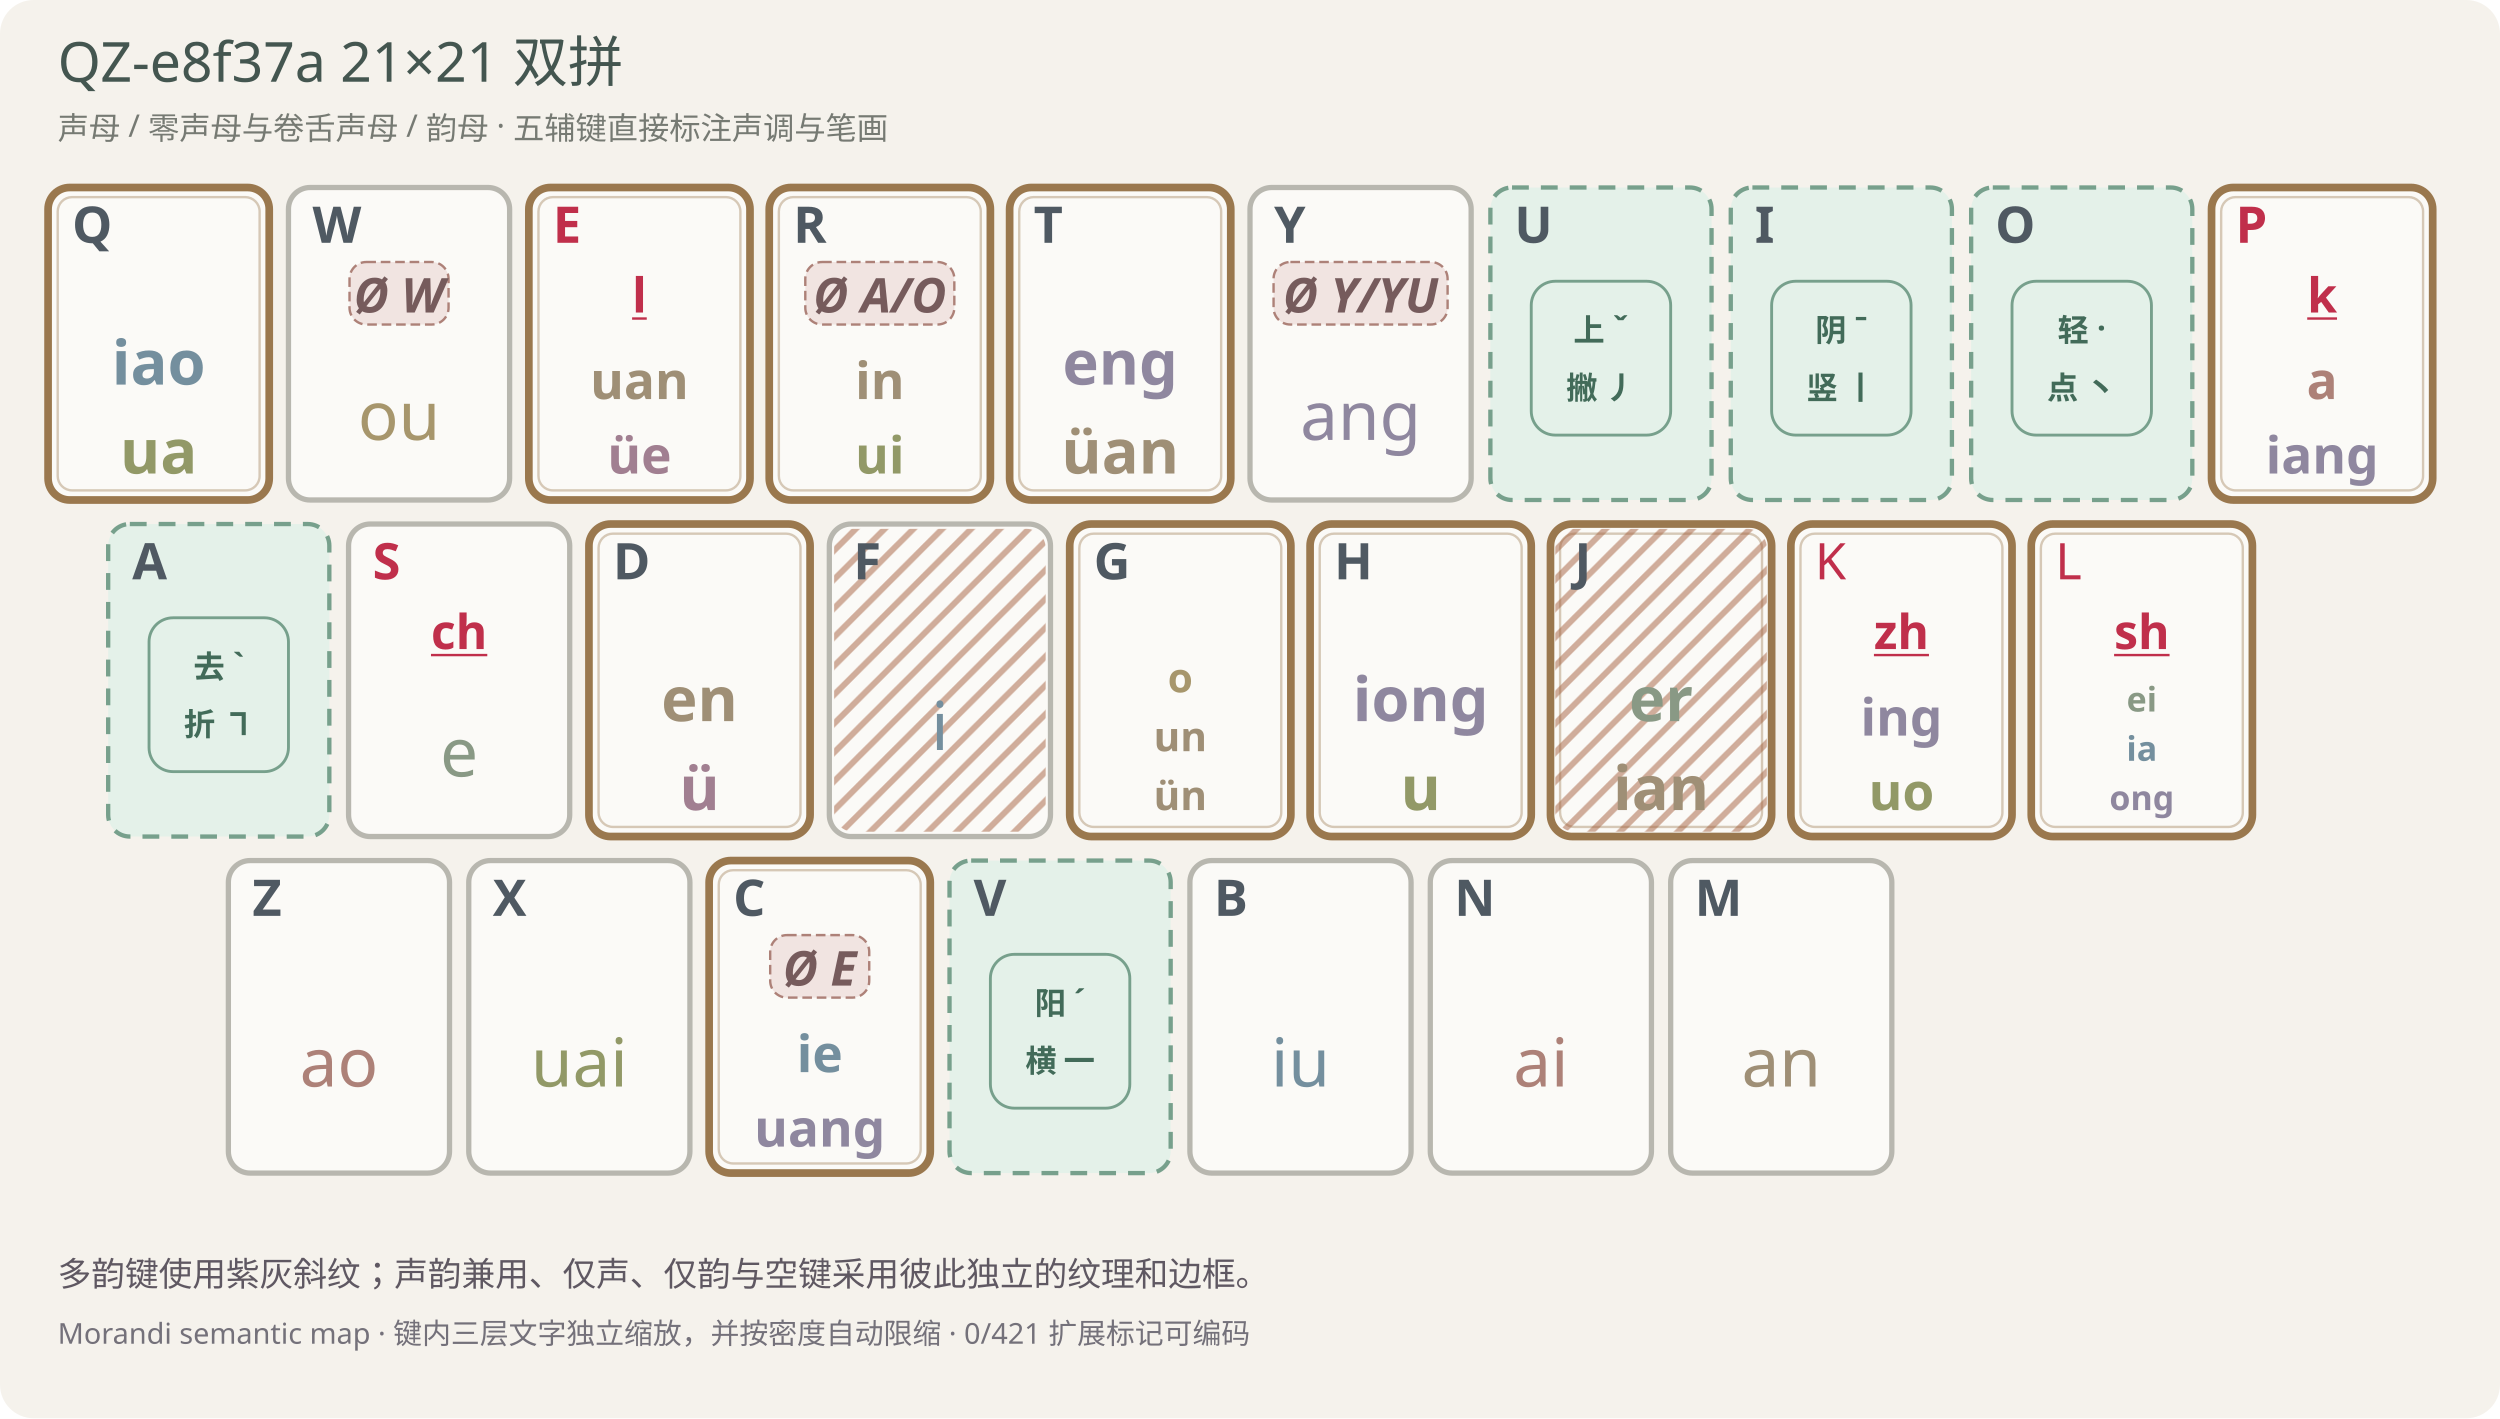
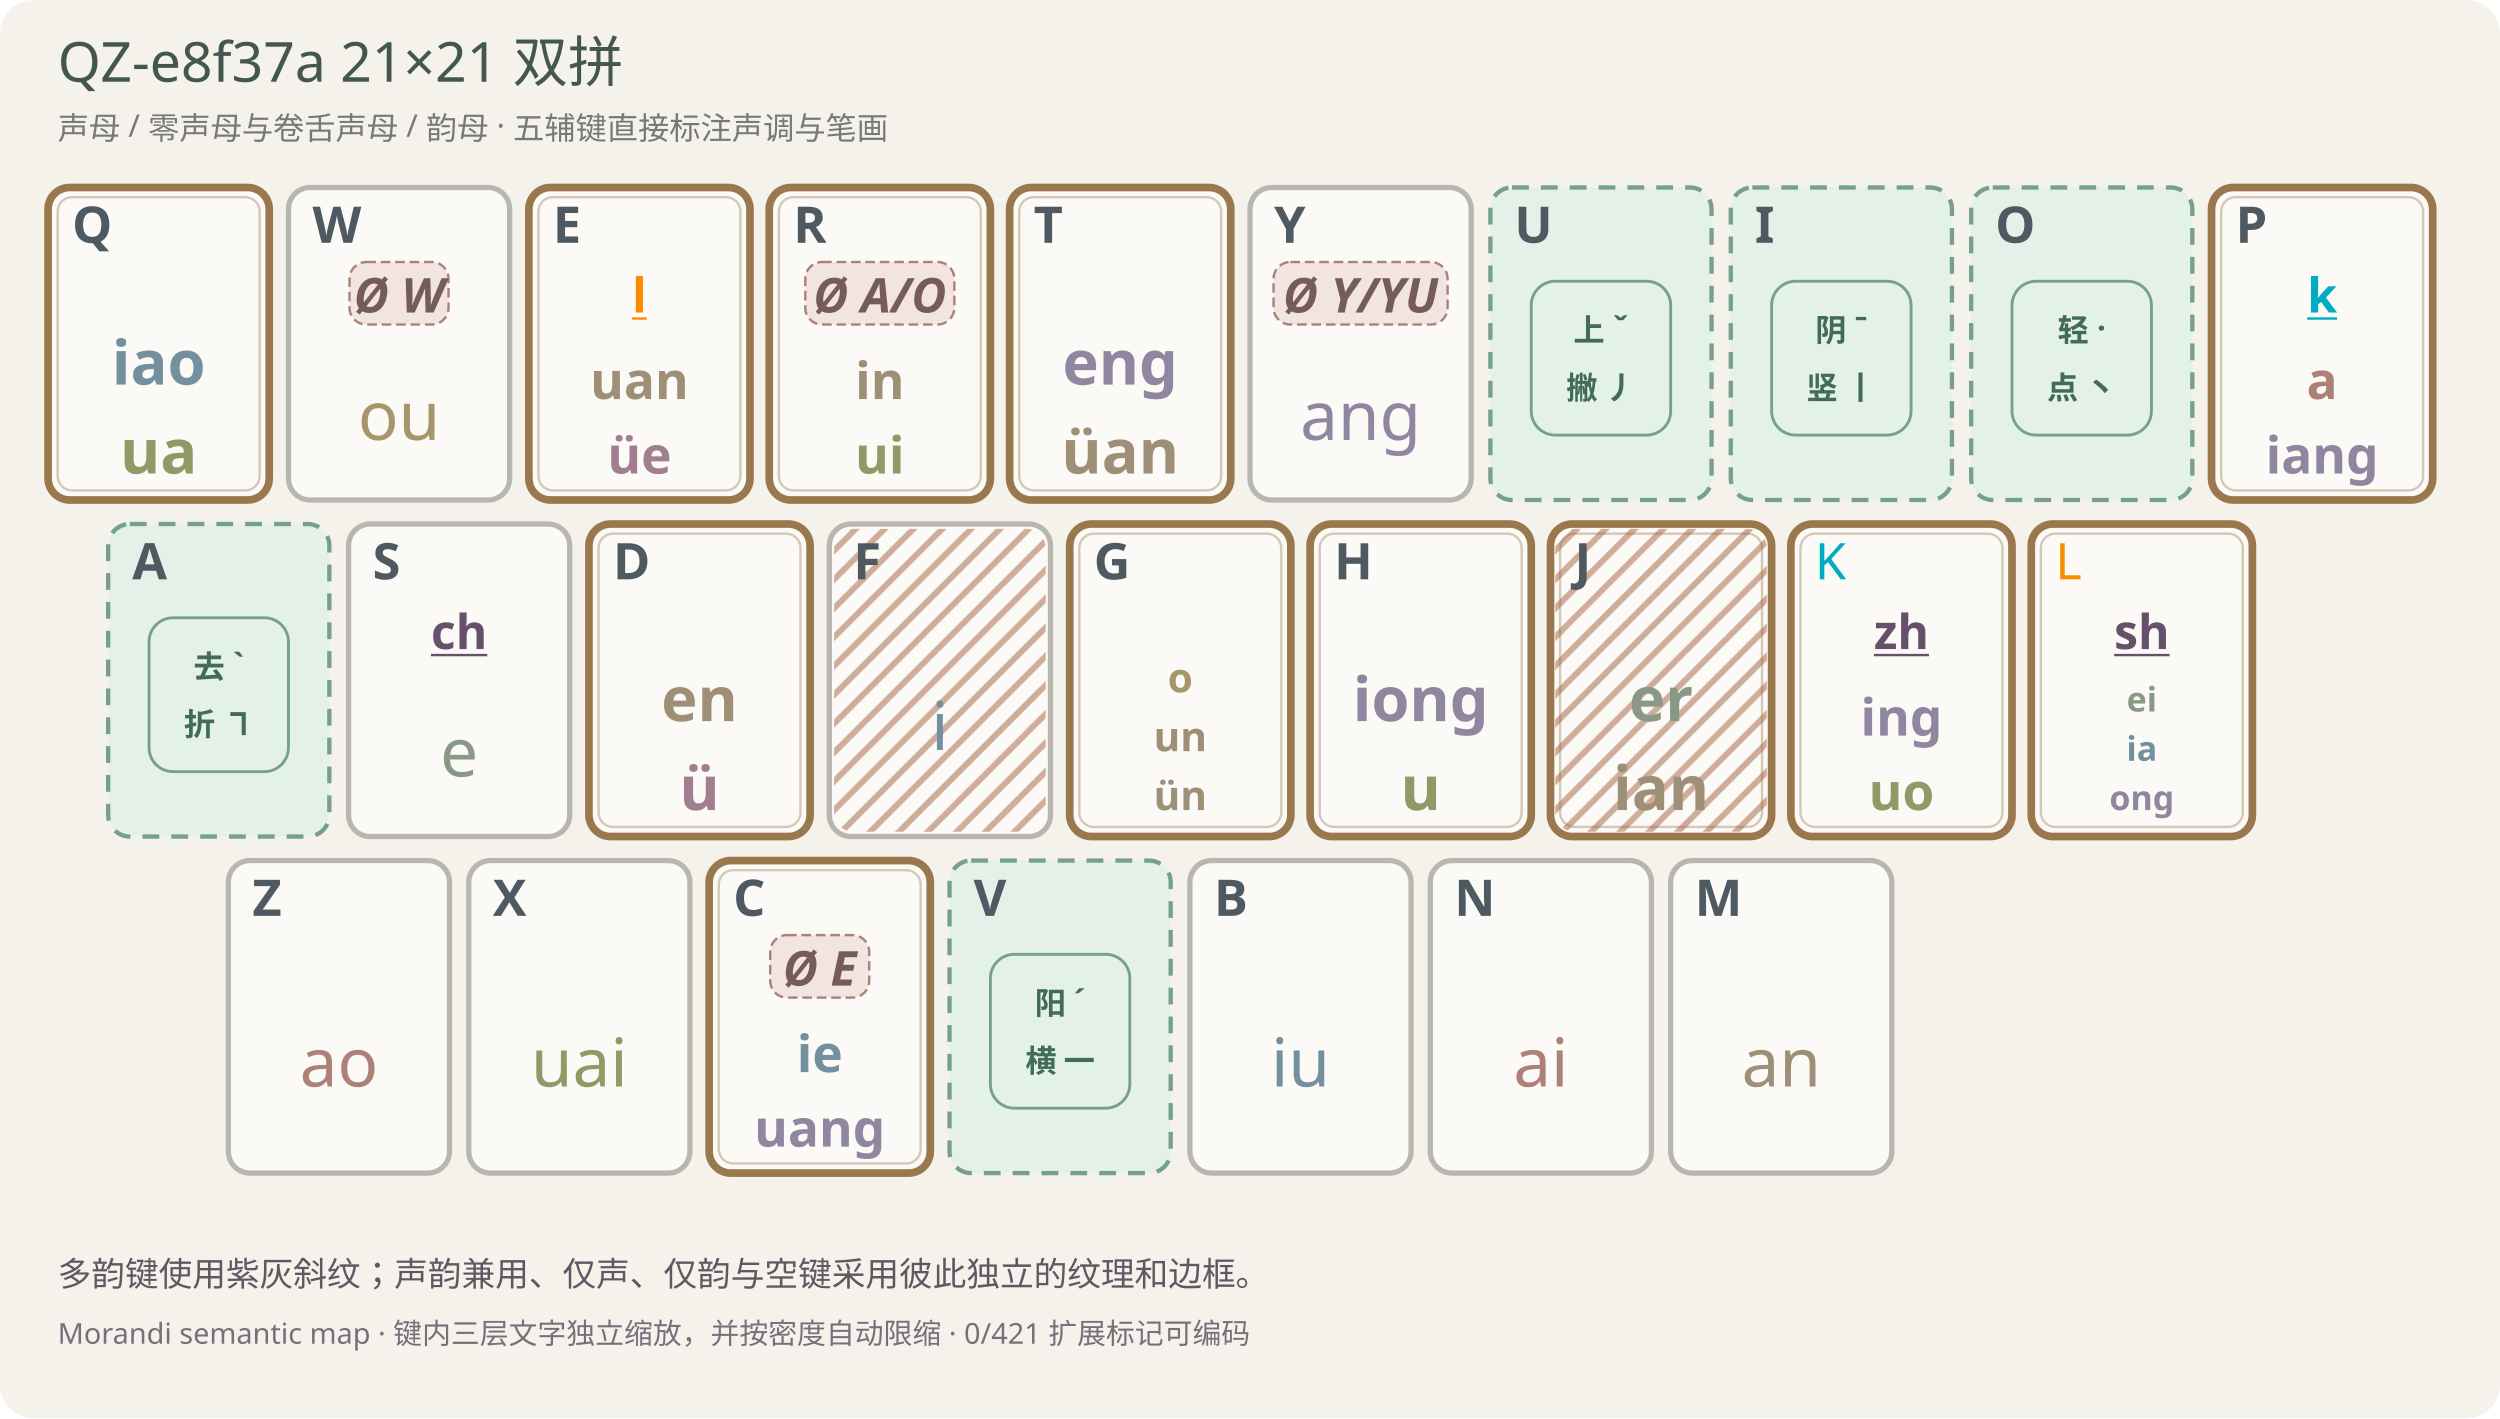
<svg xmlns="http://www.w3.org/2000/svg" class="keysvg nf4-keysvg" viewBox="0 0 1040 590" role="img" aria-labelledby="title desc">
  <defs>
    <pattern id="nf4-both" width="12" height="12" patternUnits="userSpaceOnUse">
      <rect width="12" height="12" fill="#fbfaf7" />
    </pattern>
    <pattern id="nf4-ionly" width="9" height="9" patternUnits="userSpaceOnUse">
      <rect width="9" height="9" fill="#e3eef4" />
      <path d="M2 0V9M7 0V9" stroke="#7399ad" stroke-opacity=".18" />
    </pattern>
    <pattern id="nf4-ronly" width="10" height="10" patternUnits="userSpaceOnUse">
      <rect width="10" height="10" fill="#f6ebd6" />
      <circle cx="3" cy="3" r="1.15" fill="#b39253" fill-opacity=".3" />
    </pattern>
    <pattern id="nf4-none" width="10" height="10" patternUnits="userSpaceOnUse">
      <rect width="10" height="10" fill="#eeece8" />
      <path d="M0 10L10 0" stroke="#aaa6a4" stroke-opacity=".14" />
    </pattern>
    <pattern id="nf4-multi" width="9" height="9" patternUnits="userSpaceOnUse">
      <rect width="9" height="9" fill="#f8efe2" />
      <path d="M-2 2L2-2M0 9L9 0M7 11L11 7" stroke="#9a784e" stroke-width="1.6" stroke-opacity=".27" />
    </pattern>
    <pattern id="nf4-anchor" width="12" height="12" patternUnits="userSpaceOnUse">
      <path d="M-3 3L3-3M0 12L12 0M9 15L15 9" stroke="#a05b37" stroke-width="2.5" stroke-opacity=".48" />
    </pattern>
  </defs>
  <rect width="1040" height="590" rx="14" fill="#f5f2ec" />
  <text x="24" y="34" fill="#445650" font-size="23" font-family="sans-serif">QZ-e8f37a 21×21 双拼</text>
  <text x="24" y="58" fill="#767a73" font-size="13" font-family="sans-serif">声母 / 零声母与卷舌声母 / 韵母 · 五辅键直接标注声调与笔画</text>
  <g data-key="Q">
    <clipPath id="nf4clip0">
      <rect x="23" y="81" width="86" height="124" rx="7" />
    </clipPath>
    <rect x="20" y="78" width="92" height="130" rx="9" fill="#fbfaf7" stroke="#9a784e" stroke-width="3.2" />
    <rect x="24" y="82" width="84" height="122" rx="6" fill="none" stroke="#9a784e" stroke-opacity=".38" />
    <g clip-path="url(#nf4clip0)">
      <text x="30" y="101" font-family="sans-serif" font-size="21" fill="#4f5962" font-weight="800">Q</text>
      <text x="66" y="160" text-anchor="middle" font-family="sans-serif" font-size="25.53" font-weight="650" fill="#748f9e">iao</text>
      <text x="66" y="197" text-anchor="middle" font-family="sans-serif" font-size="25.53" font-weight="650" fill="#929967">ua</text>
    </g>
  </g>
  <g data-key="W">
    <clipPath id="nf4clip1">
      <rect x="123" y="81" width="86" height="124" rx="7" />
    </clipPath>
    <rect x="120" y="78" width="92" height="130" rx="9" fill="#fbfaf7" stroke="#b8b7af" stroke-width="2.2" />
    <g clip-path="url(#nf4clip1)">
      <text x="130" y="101" font-family="sans-serif" font-size="21" fill="#4f5962" font-weight="800">W</text>
      <rect x="145.4" y="109" width="41.2" height="26" rx="7" fill="#f1e4e1" stroke="#ad8178" stroke-dasharray="4 2" />
      <text x="166" y="130" text-anchor="middle" font-family="sans-serif" font-size="20" font-weight="700" font-style="italic" fill="#765b5c">Ø W</text>
      <text x="166" y="183" text-anchor="middle" font-family="sans-serif" font-size="28" font-weight="540" fill="#a7966c">ou</text>
    </g>
  </g>
  <g data-key="E">
    <clipPath id="nf4clip2">
      <rect x="223" y="81" width="86" height="124" rx="7" />
    </clipPath>
    <rect x="220" y="78" width="92" height="130" rx="9" fill="#fbfaf7" stroke="#9a784e" stroke-width="3.2" />
    <rect x="224" y="82" width="84" height="122" rx="6" fill="none" stroke="#9a784e" stroke-opacity=".38" />
    <g clip-path="url(#nf4clip2)">
-       <text x="230" y="101" font-family="sans-serif" font-size="21" fill="#c02f4b" font-weight="800">E</text>
-       <text x="266" y="130" text-anchor="middle" font-family="sans-serif" font-size="20" font-weight="700" class="pub-nonidentity" text-decoration="underline" fill="#c02f4b">l</text>
+       <text x="230" y="101" font-family="sans-serif" font-size="21" fill="#4f5962" font-weight="800">E</text>
+       <text x="266" y="130" text-anchor="middle" font-family="sans-serif" font-size="20" font-weight="700" class="pub-nonidentity" text-decoration="underline" fill="#fb8c00">l</text>
      <text x="266" y="166" text-anchor="middle" font-family="sans-serif" font-size="21.39" font-weight="650" fill="#9f8f76">uan</text>
      <text x="266" y="197" text-anchor="middle" font-family="sans-serif" font-size="21.39" font-weight="650" fill="#a17f91">üe</text>
    </g>
  </g>
  <g data-key="R">
    <clipPath id="nf4clip3">
      <rect x="323" y="81" width="86" height="124" rx="7" />
    </clipPath>
    <rect x="320" y="78" width="92" height="130" rx="9" fill="#fbfaf7" stroke="#9a784e" stroke-width="3.2" />
    <rect x="324" y="82" width="84" height="122" rx="6" fill="none" stroke="#9a784e" stroke-opacity=".38" />
    <g clip-path="url(#nf4clip3)">
      <text x="330" y="101" font-family="sans-serif" font-size="21" fill="#4f5962" font-weight="800">R</text>
      <rect x="335" y="109" width="62" height="26" rx="7" fill="#f1e4e1" stroke="#ad8178" stroke-dasharray="4 2" />
      <text x="366" y="130" text-anchor="middle" font-family="sans-serif" font-size="20" font-weight="700" font-style="italic" fill="#765b5c">Ø A/O</text>
      <text x="366" y="166" text-anchor="middle" font-family="sans-serif" font-size="21.39" font-weight="650" fill="#9f8f76">in</text>
      <text x="366" y="197" text-anchor="middle" font-family="sans-serif" font-size="21.39" font-weight="650" fill="#929967">ui</text>
    </g>
  </g>
  <g data-key="T">
    <clipPath id="nf4clip4">
      <rect x="423" y="81" width="86" height="124" rx="7" />
    </clipPath>
    <rect x="420" y="78" width="92" height="130" rx="9" fill="#fbfaf7" stroke="#9a784e" stroke-width="3.2" />
    <rect x="424" y="82" width="84" height="122" rx="6" fill="none" stroke="#9a784e" stroke-opacity=".38" />
    <g clip-path="url(#nf4clip4)">
      <text x="430" y="101" font-family="sans-serif" font-size="21" fill="#4f5962" font-weight="800">T</text>
      <text x="466" y="160" text-anchor="middle" font-family="sans-serif" font-size="25.53" font-weight="650" fill="#8f879f">eng</text>
      <text x="466" y="197" text-anchor="middle" font-family="sans-serif" font-size="25.53" font-weight="650" fill="#9f8f76">üan</text>
    </g>
  </g>
  <g data-key="Y">
    <clipPath id="nf4clip5">
      <rect x="523" y="81" width="86" height="124" rx="7" />
    </clipPath>
    <rect x="520" y="78" width="92" height="130" rx="9" fill="#fbfaf7" stroke="#b8b7af" stroke-width="2.2" />
    <g clip-path="url(#nf4clip5)">
      <text x="530" y="101" font-family="sans-serif" font-size="21" fill="#4f5962" font-weight="800">Y</text>
      <rect x="529.8" y="109" width="72.4" height="26" rx="7" fill="#f1e4e1" stroke="#ad8178" stroke-dasharray="4 2" />
      <text x="566" y="130" text-anchor="middle" font-family="sans-serif" font-size="20" font-weight="700" font-style="italic" fill="#765b5c">Ø Y/YU</text>
      <text x="566" y="183" text-anchor="middle" font-family="sans-serif" font-size="28" font-weight="540" fill="#8f879f">ang</text>
    </g>
  </g>
  <g data-key="U">
    <clipPath id="nf4clip6">
      <rect x="623" y="81" width="86" height="124" rx="7" />
    </clipPath>
    <rect x="620" y="78" width="92" height="130" rx="9" fill="#e4f1e9" stroke="#77a08c" stroke-width="1.8" stroke-dasharray="7 5" />
    <g clip-path="url(#nf4clip6)">
      <text x="630" y="101" font-family="sans-serif" font-size="21" fill="#4f5962" font-weight="800">U</text>
      <rect x="637" y="117" width="58" height="64" rx="10" fill="#e4f1e9" stroke="#77a08c" stroke-width="1.2" />
      <text x="666" y="142" text-anchor="middle" font-family="sans-serif" font-size="13" fill="#426b59" font-weight="750">上 ˇ</text>
      <text x="666" y="166" text-anchor="middle" font-family="sans-serif" font-size="13" fill="#426b59" font-weight="750">撇 丿</text>
    </g>
  </g>
  <g data-key="I">
    <clipPath id="nf4clip7">
      <rect x="723" y="81" width="86" height="124" rx="7" />
    </clipPath>
    <rect x="720" y="78" width="92" height="130" rx="9" fill="#e4f1e9" stroke="#77a08c" stroke-width="1.8" stroke-dasharray="7 5" />
    <g clip-path="url(#nf4clip7)">
      <text x="730" y="101" font-family="sans-serif" font-size="21" fill="#4f5962" font-weight="800">I</text>
      <rect x="737" y="117" width="58" height="64" rx="10" fill="#e4f1e9" stroke="#77a08c" stroke-width="1.2" />
      <text x="766" y="142" text-anchor="middle" font-family="sans-serif" font-size="13" fill="#426b59" font-weight="750">阴 ˉ</text>
      <text x="766" y="166" text-anchor="middle" font-family="sans-serif" font-size="13" fill="#426b59" font-weight="750">竖 丨</text>
    </g>
  </g>
  <g data-key="O">
    <clipPath id="nf4clip8">
      <rect x="823" y="81" width="86" height="124" rx="7" />
    </clipPath>
    <rect x="820" y="78" width="92" height="130" rx="9" fill="#e4f1e9" stroke="#77a08c" stroke-width="1.8" stroke-dasharray="7 5" />
    <g clip-path="url(#nf4clip8)">
      <text x="830" y="101" font-family="sans-serif" font-size="21" fill="#4f5962" font-weight="800">O</text>
      <rect x="837" y="117" width="58" height="64" rx="10" fill="#e4f1e9" stroke="#77a08c" stroke-width="1.2" />
      <text x="866" y="142" text-anchor="middle" font-family="sans-serif" font-size="13" fill="#426b59" font-weight="750">轻 ·</text>
      <text x="866" y="166" text-anchor="middle" font-family="sans-serif" font-size="13" fill="#426b59" font-weight="750">点 丶</text>
    </g>
  </g>
  <g data-key="P">
    <clipPath id="nf4clip9">
      <rect x="923" y="81" width="86" height="124" rx="7" />
    </clipPath>
    <rect x="920" y="78" width="92" height="130" rx="9" fill="#fbfaf7" stroke="#9a784e" stroke-width="3.2" />
    <rect x="924" y="82" width="84" height="122" rx="6" fill="none" stroke="#9a784e" stroke-opacity=".38" />
    <g clip-path="url(#nf4clip9)">
-       <text x="930" y="101" font-family="sans-serif" font-size="21" fill="#c02f4b" font-weight="800">P</text>
-       <text x="966" y="130" text-anchor="middle" font-family="sans-serif" font-size="20" font-weight="700" class="pub-nonidentity" text-decoration="underline" fill="#c02f4b">k</text>
+       <text x="930" y="101" font-family="sans-serif" font-size="21" fill="#4f5962" font-weight="800">P</text>
+       <text x="966" y="130" text-anchor="middle" font-family="sans-serif" font-size="20" font-weight="700" class="pub-nonidentity" text-decoration="underline" fill="#00acc1">k</text>
      <text x="966" y="166" text-anchor="middle" font-family="sans-serif" font-size="21.39" font-weight="650" fill="#ad8178">a</text>
      <text x="966" y="197" text-anchor="middle" font-family="sans-serif" font-size="21.39" font-weight="650" fill="#8f879f">iang</text>
    </g>
  </g>
  <g data-key="A">
    <clipPath id="nf4clip13">
      <rect x="48" y="221" width="86" height="124" rx="7" />
    </clipPath>
    <rect x="45" y="218" width="92" height="130" rx="9" fill="#e4f1e9" stroke="#77a08c" stroke-width="1.8" stroke-dasharray="7 5" />
    <g clip-path="url(#nf4clip13)">
      <text x="55" y="241" font-family="sans-serif" font-size="21" fill="#4f5962" font-weight="800">A</text>
      <rect x="62" y="257" width="58" height="64" rx="10" fill="#e4f1e9" stroke="#77a08c" stroke-width="1.2" />
      <text x="91" y="282" text-anchor="middle" font-family="sans-serif" font-size="13" fill="#426b59" font-weight="750">去 ˋ</text>
      <text x="91" y="306" text-anchor="middle" font-family="sans-serif" font-size="13" fill="#426b59" font-weight="750">折 ㇕</text>
    </g>
  </g>
  <g data-key="S">
    <clipPath id="nf4clip14">
      <rect x="148" y="221" width="86" height="124" rx="7" />
    </clipPath>
    <rect x="145" y="218" width="92" height="130" rx="9" fill="#fbfaf7" stroke="#b8b7af" stroke-width="2.2" />
    <g clip-path="url(#nf4clip14)">
-       <text x="155" y="241" font-family="sans-serif" font-size="21" fill="#c02f4b" font-weight="800">S</text>
-       <text x="191" y="270" text-anchor="middle" font-family="sans-serif" font-size="20" font-weight="700" class="pub-nonidentity" text-decoration="underline" fill="#c02f4b">ch</text>
+       <text x="155" y="241" font-family="sans-serif" font-size="21" fill="#4f5962" font-weight="800">S</text>
+       <text x="191" y="270" text-anchor="middle" font-family="sans-serif" font-size="20" font-weight="700" class="pub-nonidentity" text-decoration="underline" fill="#66506a">ch</text>
      <text x="191" y="323" text-anchor="middle" font-family="sans-serif" font-size="28" font-weight="540" fill="#899985">e</text>
    </g>
  </g>
  <g data-key="D">
    <clipPath id="nf4clip15">
      <rect x="248" y="221" width="86" height="124" rx="7" />
    </clipPath>
    <rect x="245" y="218" width="92" height="130" rx="9" fill="#fbfaf7" stroke="#9a784e" stroke-width="3.2" />
    <rect x="249" y="222" width="84" height="122" rx="6" fill="none" stroke="#9a784e" stroke-opacity=".38" />
    <g clip-path="url(#nf4clip15)">
      <text x="255" y="241" font-family="sans-serif" font-size="21" fill="#4f5962" font-weight="800">D</text>
      <text x="291" y="300" text-anchor="middle" font-family="sans-serif" font-size="25.53" font-weight="650" fill="#9f8f76">en</text>
      <text x="291" y="337" text-anchor="middle" font-family="sans-serif" font-size="25.53" font-weight="650" fill="#a17f91">ü</text>
    </g>
  </g>
  <g data-key="F">
    <clipPath id="nf4clip16">
      <rect x="348" y="221" width="86" height="124" rx="7" />
    </clipPath>
    <rect x="345" y="218" width="92" height="130" rx="9" fill="#fbfaf7" stroke="#b8b7af" stroke-width="2.2" />
    <rect x="347" y="220" width="88" height="126" rx="8" fill="url(#nf4-anchor)" pointer-events="none" />
    <g clip-path="url(#nf4clip16)">
      <text x="355" y="241" font-family="sans-serif" font-size="21" fill="#4f5962" font-weight="800">F</text>
      <text x="391" y="312" text-anchor="middle" font-family="sans-serif" font-size="28" font-weight="540" fill="#748f9e">i</text>
    </g>
  </g>
  <g data-key="G">
    <clipPath id="nf4clip17">
      <rect x="448" y="221" width="86" height="124" rx="7" />
    </clipPath>
    <rect x="445" y="218" width="92" height="130" rx="9" fill="#fbfaf7" stroke="#9a784e" stroke-width="3.2" />
    <rect x="449" y="222" width="84" height="122" rx="6" fill="none" stroke="#9a784e" stroke-opacity=".38" />
    <g clip-path="url(#nf4clip17)">
      <text x="455" y="241" font-family="sans-serif" font-size="21" fill="#4f5962" font-weight="800">G</text>
      <text x="491" y="288" text-anchor="middle" font-family="sans-serif" font-size="16.905" font-weight="650" fill="#a7966c">o</text>
      <text x="491" y="312.5" text-anchor="middle" font-family="sans-serif" font-size="16.905" font-weight="650" fill="#9f8f76">un</text>
      <text x="491" y="337" text-anchor="middle" font-family="sans-serif" font-size="16.905" font-weight="650" fill="#9f8f76">ün</text>
    </g>
  </g>
  <g data-key="H">
    <clipPath id="nf4clip18">
      <rect x="548" y="221" width="86" height="124" rx="7" />
    </clipPath>
    <rect x="545" y="218" width="92" height="130" rx="9" fill="#fbfaf7" stroke="#9a784e" stroke-width="3.2" />
    <rect x="549" y="222" width="84" height="122" rx="6" fill="none" stroke="#9a784e" stroke-opacity=".38" />
    <g clip-path="url(#nf4clip18)">
      <text x="555" y="241" font-family="sans-serif" font-size="21" fill="#4f5962" font-weight="800">H</text>
      <text x="591" y="300" text-anchor="middle" font-family="sans-serif" font-size="25.53" font-weight="650" fill="#8f879f">iong</text>
      <text x="591" y="337" text-anchor="middle" font-family="sans-serif" font-size="25.53" font-weight="650" fill="#929967">u</text>
    </g>
  </g>
  <g data-key="J">
    <clipPath id="nf4clip19">
      <rect x="648" y="221" width="86" height="124" rx="7" />
    </clipPath>
    <rect x="645" y="218" width="92" height="130" rx="9" fill="#fbfaf7" stroke="#9a784e" stroke-width="3.2" />
    <rect x="649" y="222" width="84" height="122" rx="6" fill="none" stroke="#9a784e" stroke-opacity=".38" />
    <rect x="647" y="220" width="88" height="126" rx="8" fill="url(#nf4-anchor)" pointer-events="none" />
    <g clip-path="url(#nf4clip19)">
      <text x="655" y="241" font-family="sans-serif" font-size="21" fill="#4f5962" font-weight="800">J</text>
      <text x="691" y="300" text-anchor="middle" font-family="sans-serif" font-size="25.53" font-weight="650" fill="#899985">er</text>
      <text x="691" y="337" text-anchor="middle" font-family="sans-serif" font-size="25.53" font-weight="650" fill="#9f8f76">ian</text>
    </g>
  </g>
  <g data-key="K">
    <clipPath id="nf4clip20">
      <rect x="748" y="221" width="86" height="124" rx="7" />
    </clipPath>
    <rect x="745" y="218" width="92" height="130" rx="9" fill="#fbfaf7" stroke="#9a784e" stroke-width="3.2" />
    <rect x="749" y="222" width="84" height="122" rx="6" fill="none" stroke="#9a784e" stroke-opacity=".38" />
    <g clip-path="url(#nf4clip20)">
-       <text x="755" y="241" font-family="sans-serif" font-size="21" fill="#c02f4b" font-weight="500">K</text>
-       <text x="791" y="270" text-anchor="middle" font-family="sans-serif" font-size="20" font-weight="700" class="pub-nonidentity" text-decoration="underline" fill="#c02f4b">zh</text>
+       <text x="755" y="241" font-family="sans-serif" font-size="21" fill="#00acc1" font-weight="500">K</text>
+       <text x="791" y="270" text-anchor="middle" font-family="sans-serif" font-size="20" font-weight="700" class="pub-nonidentity" text-decoration="underline" fill="#66506a">zh</text>
      <text x="791" y="306" text-anchor="middle" font-family="sans-serif" font-size="21.39" font-weight="650" fill="#8f879f">ing</text>
      <text x="791" y="337" text-anchor="middle" font-family="sans-serif" font-size="21.39" font-weight="650" fill="#929967">uo</text>
    </g>
  </g>
  <g data-key="L">
    <clipPath id="nf4clip21">
      <rect x="848" y="221" width="86" height="124" rx="7" />
    </clipPath>
    <rect x="845" y="218" width="92" height="130" rx="9" fill="#fbfaf7" stroke="#9a784e" stroke-width="3.2" />
    <rect x="849" y="222" width="84" height="122" rx="6" fill="none" stroke="#9a784e" stroke-opacity=".38" />
    <g clip-path="url(#nf4clip21)">
-       <text x="855" y="241" font-family="sans-serif" font-size="21" fill="#c02f4b" font-weight="500">L</text>
-       <text x="891" y="270" text-anchor="middle" font-family="sans-serif" font-size="20" font-weight="700" class="pub-nonidentity" text-decoration="underline" fill="#c02f4b">sh</text>
+       <text x="855" y="241" font-family="sans-serif" font-size="21" fill="#fb8c00" font-weight="500">L</text>
+       <text x="891" y="270" text-anchor="middle" font-family="sans-serif" font-size="20" font-weight="700" class="pub-nonidentity" text-decoration="underline" fill="#66506a">sh</text>
      <text x="891" y="296" text-anchor="middle" font-family="sans-serif" font-size="14.145" font-weight="650" fill="#899985">ei</text>
      <text x="891" y="316.5" text-anchor="middle" font-family="sans-serif" font-size="14.145" font-weight="650" fill="#748f9e">ia</text>
      <text x="891" y="337" text-anchor="middle" font-family="sans-serif" font-size="14.145" font-weight="650" fill="#8f879f">ong</text>
    </g>
  </g>
  <g data-key="Z">
    <clipPath id="nf4clip24">
      <rect x="98" y="361" width="86" height="124" rx="7" />
    </clipPath>
    <rect x="95" y="358" width="92" height="130" rx="9" fill="#fbfaf7" stroke="#b8b7af" stroke-width="2.2" />
    <g clip-path="url(#nf4clip24)">
      <text x="105" y="381" font-family="sans-serif" font-size="21" fill="#4f5962" font-weight="800">Z</text>
      <text x="141" y="452" text-anchor="middle" font-family="sans-serif" font-size="28" font-weight="540" fill="#ad8178">ao</text>
    </g>
  </g>
  <g data-key="X">
    <clipPath id="nf4clip25">
      <rect x="198" y="361" width="86" height="124" rx="7" />
    </clipPath>
    <rect x="195" y="358" width="92" height="130" rx="9" fill="#fbfaf7" stroke="#b8b7af" stroke-width="2.2" />
    <g clip-path="url(#nf4clip25)">
      <text x="205" y="381" font-family="sans-serif" font-size="21" fill="#4f5962" font-weight="800">X</text>
      <text x="241" y="452" text-anchor="middle" font-family="sans-serif" font-size="28" font-weight="540" fill="#929967">uai</text>
    </g>
  </g>
  <g data-key="C">
    <clipPath id="nf4clip26">
      <rect x="298" y="361" width="86" height="124" rx="7" />
    </clipPath>
    <rect x="295" y="358" width="92" height="130" rx="9" fill="#fbfaf7" stroke="#9a784e" stroke-width="3.2" />
    <rect x="299" y="362" width="84" height="122" rx="6" fill="none" stroke="#9a784e" stroke-opacity=".38" />
    <g clip-path="url(#nf4clip26)">
      <text x="305" y="381" font-family="sans-serif" font-size="21" fill="#4f5962" font-weight="800">C</text>
      <rect x="320.4" y="389" width="41.2" height="26" rx="7" fill="#f1e4e1" stroke="#ad8178" stroke-dasharray="4 2" />
      <text x="341" y="410" text-anchor="middle" font-family="sans-serif" font-size="20" font-weight="700" font-style="italic" fill="#765b5c">Ø E</text>
      <text x="341" y="446" text-anchor="middle" font-family="sans-serif" font-size="21.39" font-weight="650" fill="#748f9e">ie</text>
      <text x="341" y="477" text-anchor="middle" font-family="sans-serif" font-size="21.39" font-weight="650" fill="#8f879f">uang</text>
    </g>
  </g>
  <g data-key="V">
    <clipPath id="nf4clip27">
      <rect x="398" y="361" width="86" height="124" rx="7" />
    </clipPath>
    <rect x="395" y="358" width="92" height="130" rx="9" fill="#e4f1e9" stroke="#77a08c" stroke-width="1.8" stroke-dasharray="7 5" />
    <g clip-path="url(#nf4clip27)">
      <text x="405" y="381" font-family="sans-serif" font-size="21" fill="#4f5962" font-weight="800">V</text>
      <rect x="412" y="397" width="58" height="64" rx="10" fill="#e4f1e9" stroke="#77a08c" stroke-width="1.2" />
      <text x="441" y="422" text-anchor="middle" font-family="sans-serif" font-size="13" fill="#426b59" font-weight="750">阳 ˊ</text>
      <text x="441" y="446" text-anchor="middle" font-family="sans-serif" font-size="13" fill="#426b59" font-weight="750">横 一</text>
    </g>
  </g>
  <g data-key="B">
    <clipPath id="nf4clip28">
      <rect x="498" y="361" width="86" height="124" rx="7" />
    </clipPath>
    <rect x="495" y="358" width="92" height="130" rx="9" fill="#fbfaf7" stroke="#b8b7af" stroke-width="2.2" />
    <g clip-path="url(#nf4clip28)">
      <text x="505" y="381" font-family="sans-serif" font-size="21" fill="#4f5962" font-weight="800">B</text>
      <text x="541" y="452" text-anchor="middle" font-family="sans-serif" font-size="28" font-weight="540" fill="#748f9e">iu</text>
    </g>
  </g>
  <g data-key="N">
    <clipPath id="nf4clip29">
      <rect x="598" y="361" width="86" height="124" rx="7" />
    </clipPath>
    <rect x="595" y="358" width="92" height="130" rx="9" fill="#fbfaf7" stroke="#b8b7af" stroke-width="2.2" />
    <g clip-path="url(#nf4clip29)">
      <text x="605" y="381" font-family="sans-serif" font-size="21" fill="#4f5962" font-weight="800">N</text>
      <text x="641" y="452" text-anchor="middle" font-family="sans-serif" font-size="28" font-weight="540" fill="#ad8178">ai</text>
    </g>
  </g>
  <g data-key="M">
    <clipPath id="nf4clip30">
      <rect x="698" y="361" width="86" height="124" rx="7" />
    </clipPath>
    <rect x="695" y="358" width="92" height="130" rx="9" fill="#fbfaf7" stroke="#b8b7af" stroke-width="2.2" />
    <g clip-path="url(#nf4clip30)">
      <text x="705" y="381" font-family="sans-serif" font-size="21" fill="#4f5962" font-weight="800">M</text>
      <text x="741" y="452" text-anchor="middle" font-family="sans-serif" font-size="28" font-weight="540" fill="#9f8f76">an</text>
    </g>
  </g>
  <text x="24" y="535" fill="#5f5862" font-size="14" font-family="sans-serif">多韵键使用紫灰斜纹；声韵兼用、仅声、仅韵与空键采用彼此独立的纹理和边框。</text>
  <text x="24" y="559" fill="#74717a" font-size="12" font-family="sans-serif">Morandi semantic map · 键内三层文字独立缩放，并按密度自动限缩 · 0/421 扩展标记可编码</text>
</svg>
